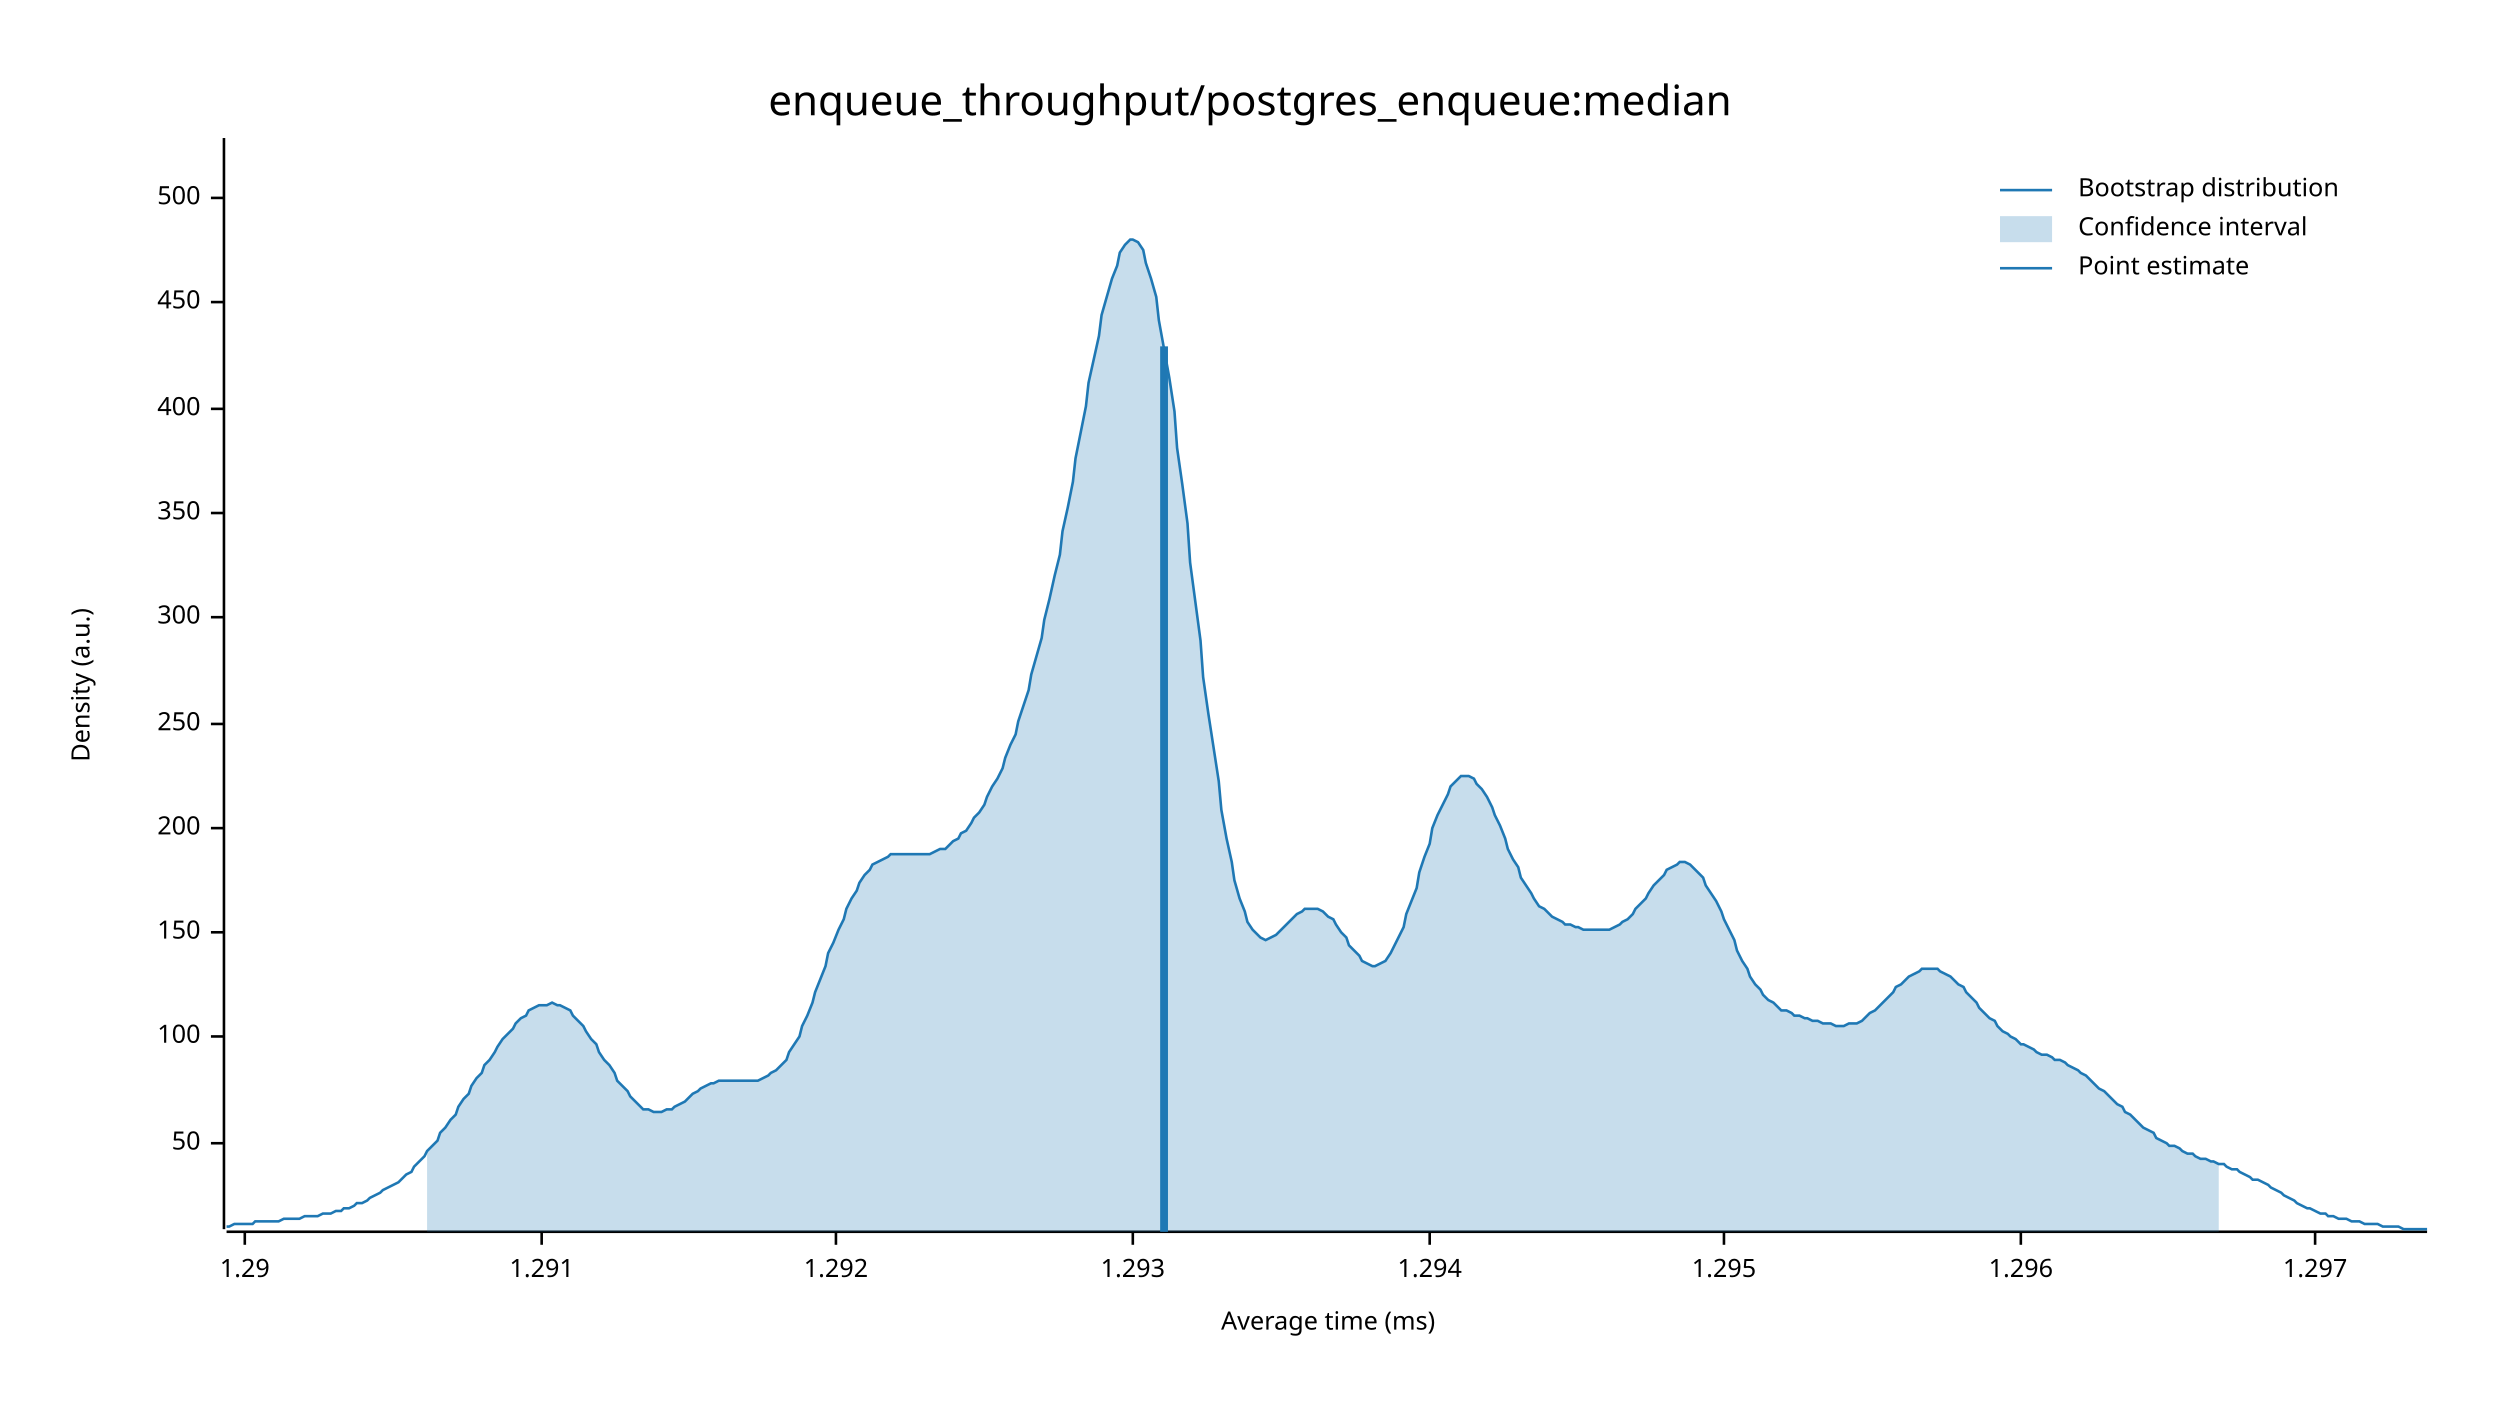
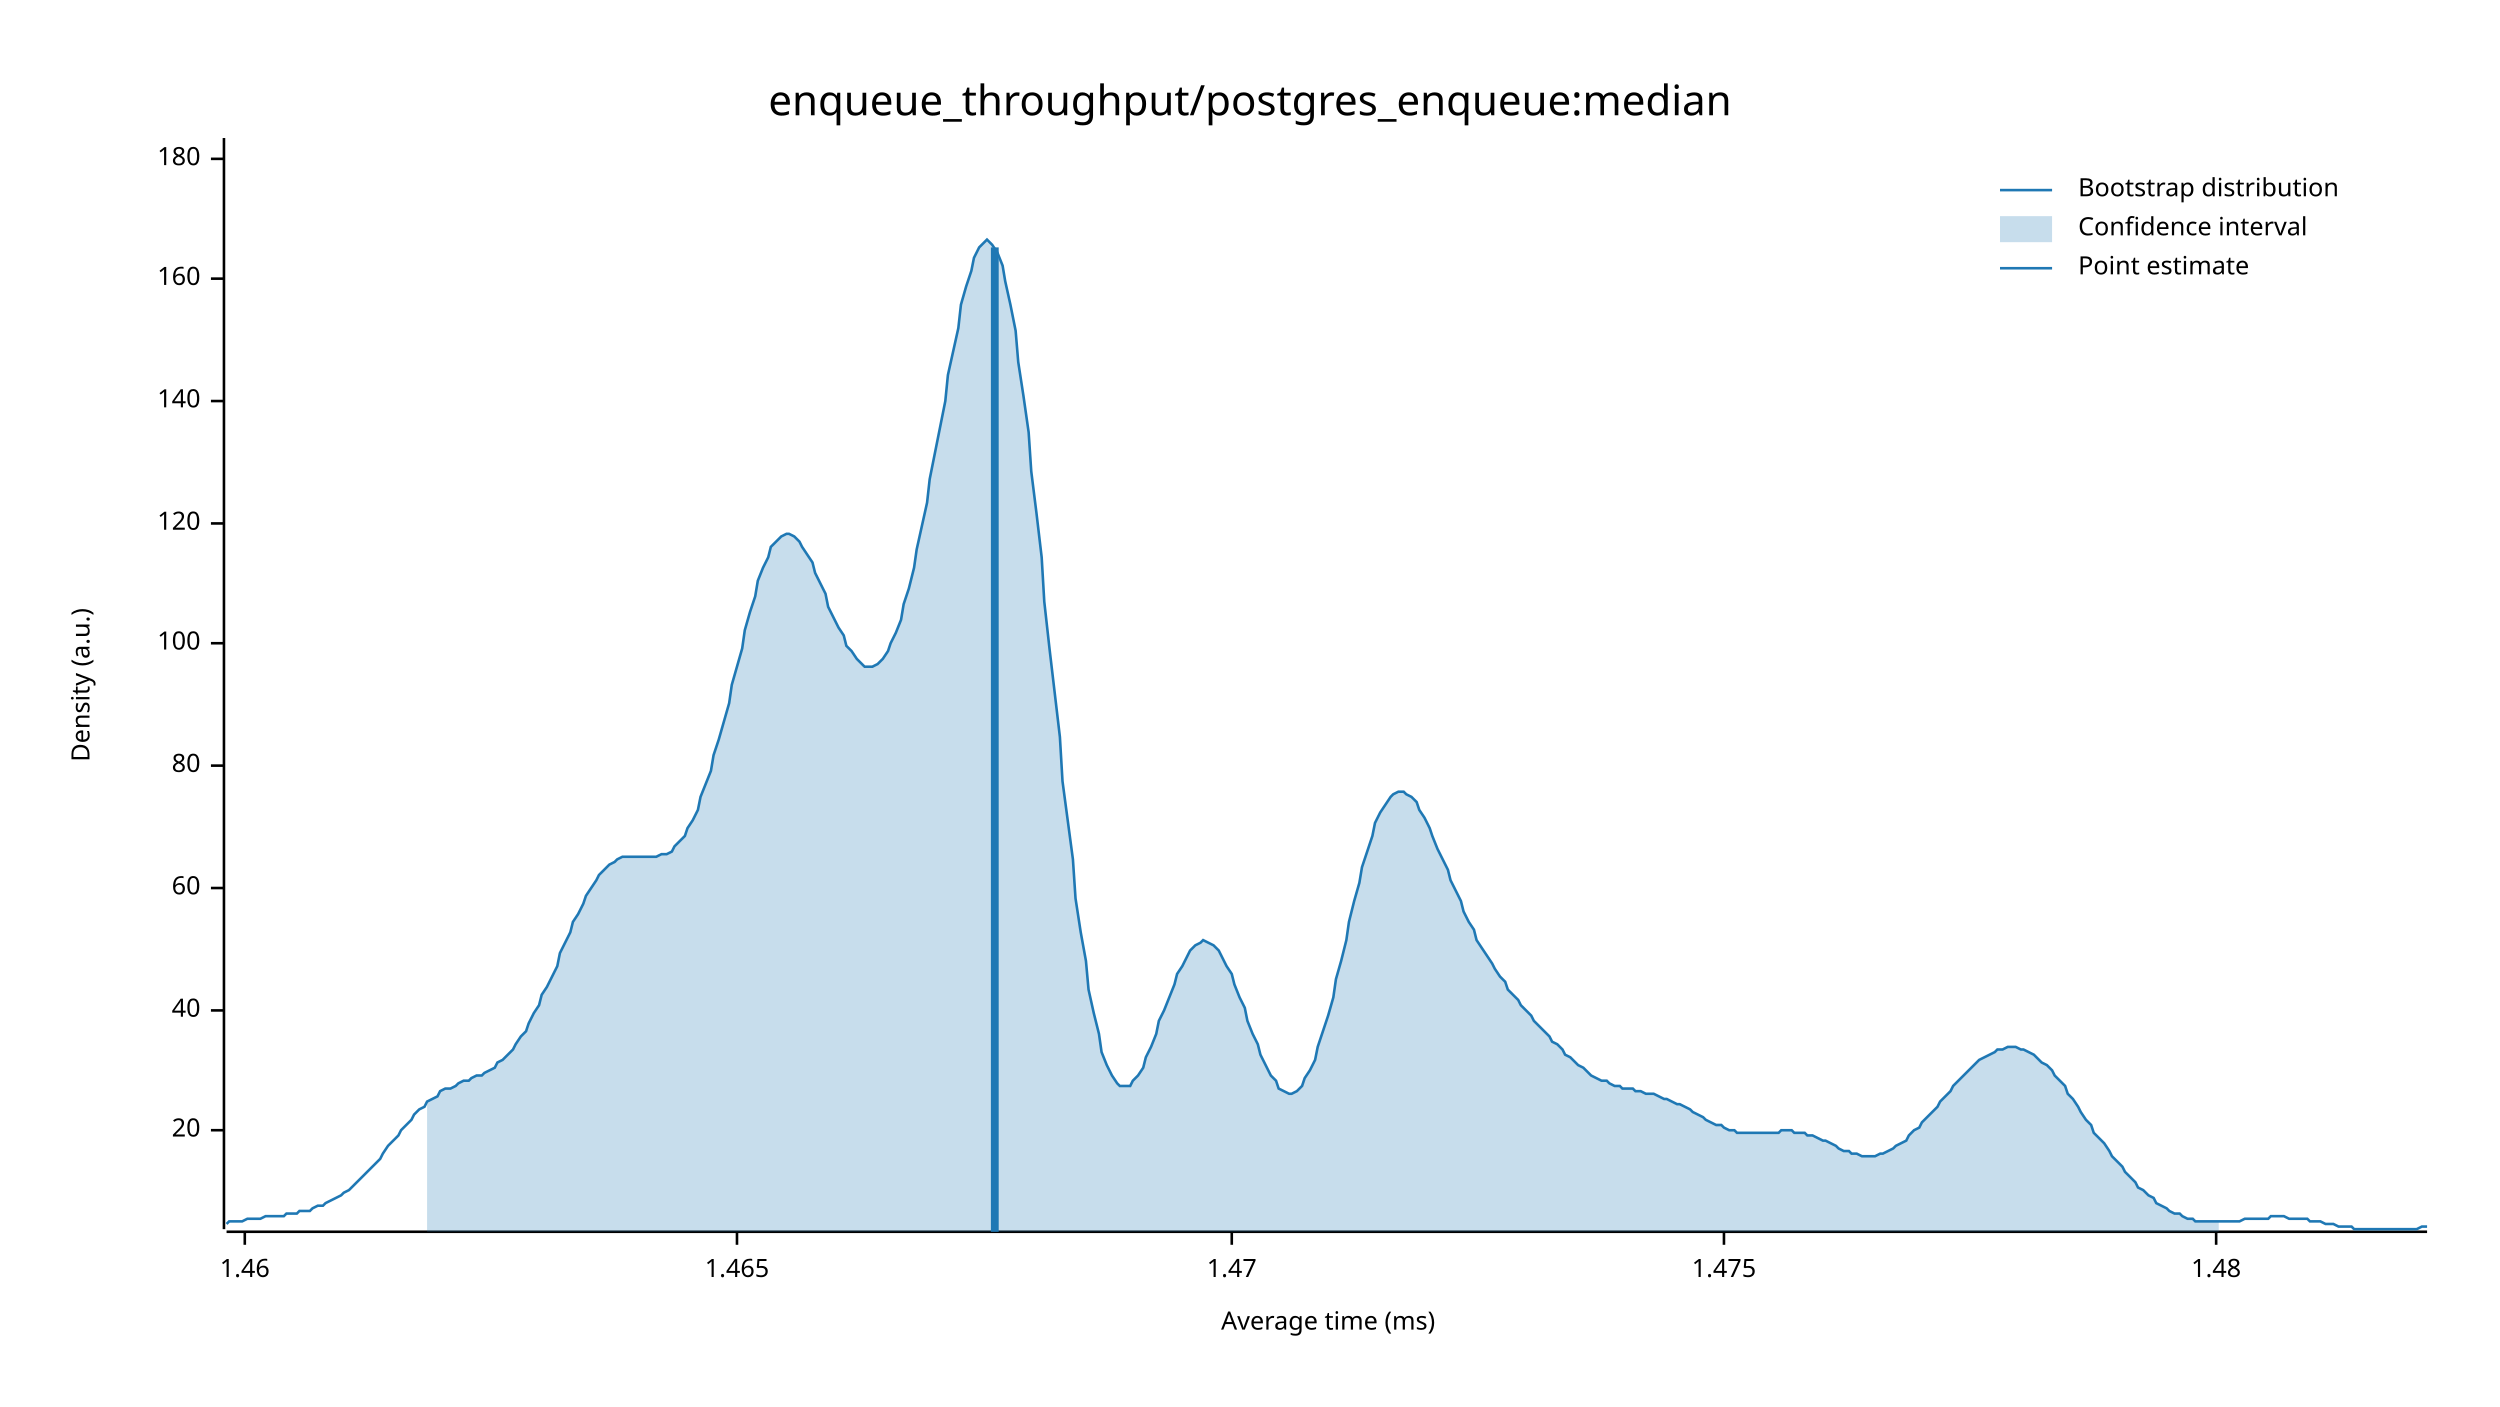
<svg xmlns="http://www.w3.org/2000/svg" width="960" height="540" viewBox="0 0 960 540">
  <text x="480" y="32" dy="0.76em" text-anchor="middle" font-family="sans-serif" font-size="16.129" opacity="1" fill="#000000">
enqueue_throughput/postgres_enqueue:median
</text>
  <text x="27" y="263" dy="0.76em" text-anchor="middle" font-family="sans-serif" font-size="9.677" opacity="1" fill="#000000" transform="rotate(270, 27, 263)">
Density (a.u.)
</text>
  <text x="510" y="513" dy="-0.5ex" text-anchor="middle" font-family="sans-serif" font-size="9.677" opacity="1" fill="#000000">
Average time (ms)
</text>
  <polyline fill="none" opacity="1" stroke="#000000" stroke-width="1" points="86,53 86,472 " />
-   <text x="77" y="439" dy="0.5ex" text-anchor="end" font-family="sans-serif" font-size="9.677" opacity="1" fill="#000000">
- 50
+   <text x="77" y="434" dy="0.5ex" text-anchor="end" font-family="sans-serif" font-size="9.677" opacity="1" fill="#000000">
+ 20
</text>
-   <polyline fill="none" opacity="1" stroke="#000000" stroke-width="1" points="81,439 86,439 " />
-   <text x="77" y="398" dy="0.5ex" text-anchor="end" font-family="sans-serif" font-size="9.677" opacity="1" fill="#000000">
+   <polyline fill="none" opacity="1" stroke="#000000" stroke-width="1" points="81,434 86,434 " />
+   <text x="77" y="388" dy="0.5ex" text-anchor="end" font-family="sans-serif" font-size="9.677" opacity="1" fill="#000000">
+ 40
+ </text>
+   <polyline fill="none" opacity="1" stroke="#000000" stroke-width="1" points="81,388 86,388 " />
+   <text x="77" y="341" dy="0.5ex" text-anchor="end" font-family="sans-serif" font-size="9.677" opacity="1" fill="#000000">
+ 60
+ </text>
+   <polyline fill="none" opacity="1" stroke="#000000" stroke-width="1" points="81,341 86,341 " />
+   <text x="77" y="294" dy="0.5ex" text-anchor="end" font-family="sans-serif" font-size="9.677" opacity="1" fill="#000000">
+ 80
+ </text>
+   <polyline fill="none" opacity="1" stroke="#000000" stroke-width="1" points="81,294 86,294 " />
+   <text x="77" y="247" dy="0.5ex" text-anchor="end" font-family="sans-serif" font-size="9.677" opacity="1" fill="#000000">
100
</text>
-   <polyline fill="none" opacity="1" stroke="#000000" stroke-width="1" points="81,398 86,398 " />
-   <text x="77" y="358" dy="0.5ex" text-anchor="end" font-family="sans-serif" font-size="9.677" opacity="1" fill="#000000">
- 150
+   <polyline fill="none" opacity="1" stroke="#000000" stroke-width="1" points="81,247 86,247 " />
+   <text x="77" y="201" dy="0.5ex" text-anchor="end" font-family="sans-serif" font-size="9.677" opacity="1" fill="#000000">
+ 120
</text>
-   <polyline fill="none" opacity="1" stroke="#000000" stroke-width="1" points="81,358 86,358 " />
-   <text x="77" y="318" dy="0.5ex" text-anchor="end" font-family="sans-serif" font-size="9.677" opacity="1" fill="#000000">
- 200
+   <polyline fill="none" opacity="1" stroke="#000000" stroke-width="1" points="81,201 86,201 " />
+   <text x="77" y="154" dy="0.5ex" text-anchor="end" font-family="sans-serif" font-size="9.677" opacity="1" fill="#000000">
+ 140
</text>
-   <polyline fill="none" opacity="1" stroke="#000000" stroke-width="1" points="81,318 86,318 " />
-   <text x="77" y="278" dy="0.5ex" text-anchor="end" font-family="sans-serif" font-size="9.677" opacity="1" fill="#000000">
- 250
+   <polyline fill="none" opacity="1" stroke="#000000" stroke-width="1" points="81,154 86,154 " />
+   <text x="77" y="107" dy="0.5ex" text-anchor="end" font-family="sans-serif" font-size="9.677" opacity="1" fill="#000000">
+ 160
</text>
-   <polyline fill="none" opacity="1" stroke="#000000" stroke-width="1" points="81,278 86,278 " />
-   <text x="77" y="237" dy="0.5ex" text-anchor="end" font-family="sans-serif" font-size="9.677" opacity="1" fill="#000000">
- 300
+   <polyline fill="none" opacity="1" stroke="#000000" stroke-width="1" points="81,107 86,107 " />
+   <text x="77" y="61" dy="0.5ex" text-anchor="end" font-family="sans-serif" font-size="9.677" opacity="1" fill="#000000">
+ 180
</text>
-   <polyline fill="none" opacity="1" stroke="#000000" stroke-width="1" points="81,237 86,237 " />
-   <text x="77" y="197" dy="0.5ex" text-anchor="end" font-family="sans-serif" font-size="9.677" opacity="1" fill="#000000">
- 350
- </text>
-   <polyline fill="none" opacity="1" stroke="#000000" stroke-width="1" points="81,197 86,197 " />
-   <text x="77" y="157" dy="0.5ex" text-anchor="end" font-family="sans-serif" font-size="9.677" opacity="1" fill="#000000">
- 400
- </text>
-   <polyline fill="none" opacity="1" stroke="#000000" stroke-width="1" points="81,157 86,157 " />
-   <text x="77" y="116" dy="0.5ex" text-anchor="end" font-family="sans-serif" font-size="9.677" opacity="1" fill="#000000">
- 450
- </text>
-   <polyline fill="none" opacity="1" stroke="#000000" stroke-width="1" points="81,116 86,116 " />
-   <text x="77" y="76" dy="0.5ex" text-anchor="end" font-family="sans-serif" font-size="9.677" opacity="1" fill="#000000">
- 500
- </text>
-   <polyline fill="none" opacity="1" stroke="#000000" stroke-width="1" points="81,76 86,76 " />
+   <polyline fill="none" opacity="1" stroke="#000000" stroke-width="1" points="81,61 86,61 " />
  <polyline fill="none" opacity="1" stroke="#000000" stroke-width="1" points="87,473 932,473 " />
  <text x="94" y="483" dy="0.76em" text-anchor="middle" font-family="sans-serif" font-size="9.677" opacity="1" fill="#000000">
- 1.29
+ 1.46
</text>
  <polyline fill="none" opacity="1" stroke="#000000" stroke-width="1" points="94,473 94,478 " />
-   <text x="208" y="483" dy="0.76em" text-anchor="middle" font-family="sans-serif" font-size="9.677" opacity="1" fill="#000000">
- 1.291
+   <text x="283" y="483" dy="0.76em" text-anchor="middle" font-family="sans-serif" font-size="9.677" opacity="1" fill="#000000">
+ 1.465
</text>
-   <polyline fill="none" opacity="1" stroke="#000000" stroke-width="1" points="208,473 208,478 " />
-   <text x="321" y="483" dy="0.76em" text-anchor="middle" font-family="sans-serif" font-size="9.677" opacity="1" fill="#000000">
- 1.292
+   <polyline fill="none" opacity="1" stroke="#000000" stroke-width="1" points="283,473 283,478 " />
+   <text x="473" y="483" dy="0.76em" text-anchor="middle" font-family="sans-serif" font-size="9.677" opacity="1" fill="#000000">
+ 1.47
</text>
-   <polyline fill="none" opacity="1" stroke="#000000" stroke-width="1" points="321,473 321,478 " />
-   <text x="435" y="483" dy="0.76em" text-anchor="middle" font-family="sans-serif" font-size="9.677" opacity="1" fill="#000000">
- 1.293
- </text>
-   <polyline fill="none" opacity="1" stroke="#000000" stroke-width="1" points="435,473 435,478 " />
-   <text x="549" y="483" dy="0.76em" text-anchor="middle" font-family="sans-serif" font-size="9.677" opacity="1" fill="#000000">
- 1.294
- </text>
-   <polyline fill="none" opacity="1" stroke="#000000" stroke-width="1" points="549,473 549,478 " />
+   <polyline fill="none" opacity="1" stroke="#000000" stroke-width="1" points="473,473 473,478 " />
  <text x="662" y="483" dy="0.76em" text-anchor="middle" font-family="sans-serif" font-size="9.677" opacity="1" fill="#000000">
- 1.295
+ 1.475
</text>
  <polyline fill="none" opacity="1" stroke="#000000" stroke-width="1" points="662,473 662,478 " />
-   <text x="776" y="483" dy="0.76em" text-anchor="middle" font-family="sans-serif" font-size="9.677" opacity="1" fill="#000000">
- 1.296
+   <text x="851" y="483" dy="0.76em" text-anchor="middle" font-family="sans-serif" font-size="9.677" opacity="1" fill="#000000">
+ 1.48
</text>
-   <polyline fill="none" opacity="1" stroke="#000000" stroke-width="1" points="776,473 776,478 " />
-   <text x="889" y="483" dy="0.76em" text-anchor="middle" font-family="sans-serif" font-size="9.677" opacity="1" fill="#000000">
- 1.297
- </text>
-   <polyline fill="none" opacity="1" stroke="#000000" stroke-width="1" points="889,473 889,478 " />
-   <polyline fill="none" opacity="1" stroke="#1F78B4" stroke-width="1" points="87,471 88,471 90,470 92,470 93,470 95,470 97,470 98,469 100,469 102,469 103,469 105,469 107,469 109,468 110,468 112,468 114,468 115,468 117,467 119,467 120,467 122,467 124,466 125,466 127,466 129,465 131,465 132,464 134,464 136,463 137,462 139,462 141,461 142,460 144,459 146,458 147,457 149,456 151,455 153,454 154,453 156,451 158,450 159,448 161,446 163,444 164,442 166,440 168,438 169,435 171,433 173,430 175,428 176,425 178,422 180,420 181,417 183,414 185,412 186,409 188,407 190,404 191,402 193,399 195,397 197,395 198,393 200,391 202,390 203,388 205,387 207,386 208,386 210,386 212,385 214,386 215,386 217,387 219,388 220,390 222,392 224,394 225,396 227,399 229,401 230,404 232,407 234,409 236,412 237,415 239,417 241,419 242,421 244,423 246,425 247,426 249,426 251,427 252,427 254,427 256,426 258,426 259,425 261,424 263,423 264,422 266,420 268,419 269,418 271,417 273,416 274,416 276,415 278,415 280,415 281,415 283,415 285,415 286,415 288,415 290,415 291,415 293,414 295,413 296,412 298,411 300,409 302,407 303,404 305,401 307,398 308,394 310,390 312,385 313,381 315,376 317,371 318,366 320,362 322,357 324,353 325,349 327,345 329,342 330,339 332,336 334,334 335,332 337,331 339,330 341,329 342,328 344,328 346,328 347,328 349,328 351,328 352,328 354,328 356,328 357,328 359,327 361,326 363,326 364,325 366,323 368,322 369,320 371,319 373,316 374,314 376,312 378,309 379,306 381,302 383,299 385,295 386,291 388,286 390,282 391,277 393,271 395,265 396,259 398,252 400,245 401,238 403,230 405,221 407,213 408,204 410,195 412,185 413,176 415,166 417,156 418,147 420,138 422,129 423,121 425,114 427,107 429,102 430,97 432,94 434,92 435,92 437,93 439,96 440,101 442,107 444,114 445,123 447,134 449,145 451,158 452,172 454,186 456,201 457,216 459,231 461,246 462,260 464,274 466,287 468,300 469,311 471,322 473,331 474,338 476,345 478,350 479,354 481,357 483,359 484,360 486,361 488,360 490,359 491,358 493,356 495,354 496,353 498,351 500,350 501,349 503,349 505,349 506,349 508,350 510,352 512,353 513,355 515,358 517,360 518,363 520,365 522,367 523,369 525,370 527,371 528,371 530,370 532,369 534,366 535,364 537,360 539,356 540,351 542,346 544,341 545,335 547,329 549,324 550,318 552,313 554,309 556,305 557,302 559,300 561,298 562,298 564,298 566,299 567,301 569,303 571,306 573,310 574,313 576,317 578,322 579,326 581,330 583,333 584,337 586,340 588,343 589,345 591,348 593,349 595,351 596,352 598,353 600,354 601,355 603,355 605,356 606,356 608,357 610,357 611,357 613,357 615,357 617,357 618,357 620,356 622,355 623,354 625,353 627,351 628,349 630,347 632,345 633,343 635,340 637,338 639,336 640,334 642,333 644,332 645,331 647,331 649,332 650,333 652,335 654,337 655,340 657,343 659,346 661,350 662,353 664,357 666,361 667,365 669,369 671,372 672,375 674,378 676,380 677,382 679,384 681,385 683,387 684,388 686,388 688,389 689,390 691,390 693,391 694,391 696,392 698,392 700,393 701,393 703,393 705,394 706,394 708,394 710,393 711,393 713,393 715,392 716,391 718,389 720,388 722,386 723,385 725,383 727,381 728,379 730,378 732,376 733,375 735,374 737,373 738,372 740,372 742,372 744,372 745,373 747,374 749,375 750,376 752,378 754,379 755,381 757,383 759,385 760,387 762,389 764,391 766,392 767,394 769,396 771,397 772,398 774,399 776,401 777,401 779,402 781,403 782,404 784,405 786,405 788,406 789,407 791,407 793,408 794,409 796,410 798,411 799,412 801,413 803,415 804,416 806,418 808,419 810,421 811,422 813,424 815,425 816,427 818,428 820,430 821,431 823,433 825,434 827,435 828,437 830,438 832,439 833,440 835,440 837,441 838,442 840,443 842,443 843,444 845,445 847,445 849,446 850,446 852,447 854,447 855,448 857,449 859,449 860,450 862,451 864,452 865,453 867,453 869,454 871,455 872,456 874,457 876,458 877,459 879,460 881,461 882,462 884,463 886,464 887,464 889,465 891,466 893,466 894,467 896,467 898,468 899,468 901,468 903,469 904,469 906,469 908,470 909,470 911,470 913,470 915,471 916,471 918,471 920,471 921,471 923,472 925,472 926,472 928,472 930,472 932,472 " />
-   <polygon opacity="0.25" fill="#1F78B4" points="164,442 166,440 168,438 169,435 171,433 173,430 175,428 176,425 178,422 180,420 181,417 183,414 185,412 186,409 188,407 190,404 191,402 193,399 195,397 197,395 198,393 200,391 202,390 203,388 205,387 207,386 208,386 210,386 212,385 214,386 215,386 217,387 219,388 220,390 222,392 224,394 225,396 227,399 229,401 230,404 232,407 234,409 236,412 237,415 239,417 241,419 242,421 244,423 246,425 247,426 249,426 251,427 252,427 254,427 256,426 258,426 259,425 261,424 263,423 264,422 266,420 268,419 269,418 271,417 273,416 274,416 276,415 278,415 280,415 281,415 283,415 285,415 286,415 288,415 290,415 291,415 293,414 295,413 296,412 298,411 300,409 302,407 303,404 305,401 307,398 308,394 310,390 312,385 313,381 315,376 317,371 318,366 320,362 322,357 324,353 325,349 327,345 329,342 330,339 332,336 334,334 335,332 337,331 339,330 341,329 342,328 344,328 346,328 347,328 349,328 351,328 352,328 354,328 356,328 357,328 359,327 361,326 363,326 364,325 366,323 368,322 369,320 371,319 373,316 374,314 376,312 378,309 379,306 381,302 383,299 385,295 386,291 388,286 390,282 391,277 393,271 395,265 396,259 398,252 400,245 401,238 403,230 405,221 407,213 408,204 410,195 412,185 413,176 415,166 417,156 418,147 420,138 422,129 423,121 425,114 427,107 429,102 430,97 432,94 434,92 435,92 437,93 439,96 440,101 442,107 444,114 445,123 447,134 449,145 451,158 452,172 454,186 456,201 457,216 459,231 461,246 462,260 464,274 466,287 468,300 469,311 471,322 473,331 474,338 476,345 478,350 479,354 481,357 483,359 484,360 486,361 488,360 490,359 491,358 493,356 495,354 496,353 498,351 500,350 501,349 503,349 505,349 506,349 508,350 510,352 512,353 513,355 515,358 517,360 518,363 520,365 522,367 523,369 525,370 527,371 528,371 530,370 532,369 534,366 535,364 537,360 539,356 540,351 542,346 544,341 545,335 547,329 549,324 550,318 552,313 554,309 556,305 557,302 559,300 561,298 562,298 564,298 566,299 567,301 569,303 571,306 573,310 574,313 576,317 578,322 579,326 581,330 583,333 584,337 586,340 588,343 589,345 591,348 593,349 595,351 596,352 598,353 600,354 601,355 603,355 605,356 606,356 608,357 610,357 611,357 613,357 615,357 617,357 618,357 620,356 622,355 623,354 625,353 627,351 628,349 630,347 632,345 633,343 635,340 637,338 639,336 640,334 642,333 644,332 645,331 647,331 649,332 650,333 652,335 654,337 655,340 657,343 659,346 661,350 662,353 664,357 666,361 667,365 669,369 671,372 672,375 674,378 676,380 677,382 679,384 681,385 683,387 684,388 686,388 688,389 689,390 691,390 693,391 694,391 696,392 698,392 700,393 701,393 703,393 705,394 706,394 708,394 710,393 711,393 713,393 715,392 716,391 718,389 720,388 722,386 723,385 725,383 727,381 728,379 730,378 732,376 733,375 735,374 737,373 738,372 740,372 742,372 744,372 745,373 747,374 749,375 750,376 752,378 754,379 755,381 757,383 759,385 760,387 762,389 764,391 766,392 767,394 769,396 771,397 772,398 774,399 776,401 777,401 779,402 781,403 782,404 784,405 786,405 788,406 789,407 791,407 793,408 794,409 796,410 798,411 799,412 801,413 803,415 804,416 806,418 808,419 810,421 811,422 813,424 815,425 816,427 818,428 820,430 821,431 823,433 825,434 827,435 828,437 830,438 832,439 833,440 835,440 837,441 838,442 840,443 842,443 843,444 845,445 847,445 849,446 850,446 852,447 852,473 164,473 " />
-   <polyline fill="none" opacity="1" stroke="#1F78B4" stroke-width="3" points="447,473 447,133 " />
+   <polyline fill="none" opacity="1" stroke="#000000" stroke-width="1" points="851,473 851,478 " />
+   <polyline fill="none" opacity="1" stroke="#1F78B4" stroke-width="1" points="87,470 88,469 90,469 92,469 93,469 95,468 97,468 98,468 100,468 102,467 103,467 105,467 107,467 109,467 110,466 112,466 114,466 115,465 117,465 119,465 120,464 122,463 124,463 125,462 127,461 129,460 131,459 132,458 134,457 136,455 137,454 139,452 141,450 142,449 144,447 146,445 147,443 149,440 151,438 153,436 154,434 156,432 158,430 159,428 161,426 163,425 164,423 166,422 168,421 169,419 171,418 173,418 175,417 176,416 178,415 180,415 181,414 183,413 185,413 186,412 188,411 190,410 191,408 193,407 195,405 197,403 198,401 200,398 202,396 203,393 205,389 207,386 208,382 210,379 212,375 214,371 215,366 217,362 219,358 220,354 222,351 224,347 225,344 227,341 229,338 230,336 232,334 234,332 236,331 237,330 239,329 241,329 242,329 244,329 246,329 247,329 249,329 251,329 252,329 254,328 256,328 258,327 259,325 261,323 263,321 264,318 266,315 268,311 269,306 271,301 273,296 274,290 276,284 278,277 280,270 281,263 283,256 285,249 286,242 288,235 290,229 291,223 293,218 295,214 296,210 298,208 300,206 302,205 303,205 305,206 307,208 308,210 310,213 312,216 313,220 315,224 317,228 318,233 320,237 322,241 324,244 325,248 327,250 329,253 330,254 332,256 334,256 335,256 337,255 339,253 341,250 342,247 344,243 346,238 347,232 349,226 351,218 352,211 354,202 356,193 357,184 359,174 361,164 363,154 364,144 366,135 368,126 369,117 371,110 373,104 374,99 376,95 378,93 379,92 381,94 383,97 385,102 386,108 388,117 390,127 391,139 393,152 395,166 396,181 398,197 400,214 401,231 403,249 405,266 407,283 408,300 410,315 412,330 413,345 415,358 417,369 418,380 420,389 422,397 423,404 425,409 427,413 429,416 430,417 432,417 434,417 435,415 437,413 439,410 440,406 442,402 444,397 445,392 447,388 449,383 451,378 452,374 454,371 456,367 457,365 459,363 461,362 462,361 464,362 466,363 468,365 469,367 471,371 473,374 474,378 476,383 478,387 479,392 481,397 483,401 484,405 486,409 488,413 490,415 491,418 493,419 495,420 496,420 498,419 500,417 501,414 503,411 505,407 506,402 508,396 510,390 512,383 513,376 515,369 517,361 518,354 520,346 522,339 523,333 525,327 527,321 528,316 530,312 532,309 534,306 535,305 537,304 539,304 540,305 542,306 544,308 545,311 547,314 549,318 550,321 552,326 554,330 556,334 557,338 559,342 561,346 562,350 564,354 566,357 567,361 569,364 571,367 573,370 574,372 576,375 578,377 579,380 581,382 583,384 584,386 586,388 588,390 589,392 591,394 593,396 595,398 596,400 598,401 600,403 601,405 603,406 605,408 606,409 608,410 610,412 611,413 613,414 615,415 617,415 618,416 620,417 622,417 623,418 625,418 627,418 628,419 630,419 632,420 633,420 635,420 637,421 639,422 640,422 642,423 644,424 645,424 647,425 649,426 650,427 652,428 654,429 655,430 657,431 659,432 661,432 662,433 664,434 666,434 667,435 669,435 671,435 672,435 674,435 676,435 677,435 679,435 681,435 683,435 684,434 686,434 688,434 689,435 691,435 693,435 694,436 696,436 698,437 700,438 701,438 703,439 705,440 706,441 708,442 710,442 711,443 713,443 715,444 716,444 718,444 720,444 722,443 723,443 725,442 727,441 728,440 730,439 732,438 733,436 735,434 737,433 738,431 740,429 742,427 744,425 745,423 747,421 749,419 750,417 752,415 754,413 755,412 757,410 759,408 760,407 762,406 764,405 766,404 767,403 769,403 771,402 772,402 774,402 776,403 777,403 779,404 781,405 782,406 784,408 786,409 788,411 789,413 791,415 793,417 794,420 796,422 798,425 799,427 801,430 803,432 804,435 806,437 808,439 810,442 811,444 813,446 815,448 816,450 818,452 820,454 821,456 823,457 825,459 827,460 828,462 830,463 832,464 833,465 835,466 837,466 838,467 840,468 842,468 843,469 845,469 847,469 849,469 850,469 852,469 854,469 855,469 857,469 859,469 860,469 862,468 864,468 865,468 867,468 869,468 871,468 872,467 874,467 876,467 877,467 879,468 881,468 882,468 884,468 886,468 887,469 889,469 891,469 893,470 894,470 896,470 898,471 899,471 901,471 903,471 904,472 906,472 908,472 909,472 911,472 913,472 915,472 916,472 918,472 920,472 921,472 923,472 925,472 926,472 928,472 930,471 932,471 " />
+   <polygon opacity="0.25" fill="#1F78B4" points="164,423 166,422 168,421 169,419 171,418 173,418 175,417 176,416 178,415 180,415 181,414 183,413 185,413 186,412 188,411 190,410 191,408 193,407 195,405 197,403 198,401 200,398 202,396 203,393 205,389 207,386 208,382 210,379 212,375 214,371 215,366 217,362 219,358 220,354 222,351 224,347 225,344 227,341 229,338 230,336 232,334 234,332 236,331 237,330 239,329 241,329 242,329 244,329 246,329 247,329 249,329 251,329 252,329 254,328 256,328 258,327 259,325 261,323 263,321 264,318 266,315 268,311 269,306 271,301 273,296 274,290 276,284 278,277 280,270 281,263 283,256 285,249 286,242 288,235 290,229 291,223 293,218 295,214 296,210 298,208 300,206 302,205 303,205 305,206 307,208 308,210 310,213 312,216 313,220 315,224 317,228 318,233 320,237 322,241 324,244 325,248 327,250 329,253 330,254 332,256 334,256 335,256 337,255 339,253 341,250 342,247 344,243 346,238 347,232 349,226 351,218 352,211 354,202 356,193 357,184 359,174 361,164 363,154 364,144 366,135 368,126 369,117 371,110 373,104 374,99 376,95 378,93 379,92 381,94 383,97 385,102 386,108 388,117 390,127 391,139 393,152 395,166 396,181 398,197 400,214 401,231 403,249 405,266 407,283 408,300 410,315 412,330 413,345 415,358 417,369 418,380 420,389 422,397 423,404 425,409 427,413 429,416 430,417 432,417 434,417 435,415 437,413 439,410 440,406 442,402 444,397 445,392 447,388 449,383 451,378 452,374 454,371 456,367 457,365 459,363 461,362 462,361 464,362 466,363 468,365 469,367 471,371 473,374 474,378 476,383 478,387 479,392 481,397 483,401 484,405 486,409 488,413 490,415 491,418 493,419 495,420 496,420 498,419 500,417 501,414 503,411 505,407 506,402 508,396 510,390 512,383 513,376 515,369 517,361 518,354 520,346 522,339 523,333 525,327 527,321 528,316 530,312 532,309 534,306 535,305 537,304 539,304 540,305 542,306 544,308 545,311 547,314 549,318 550,321 552,326 554,330 556,334 557,338 559,342 561,346 562,350 564,354 566,357 567,361 569,364 571,367 573,370 574,372 576,375 578,377 579,380 581,382 583,384 584,386 586,388 588,390 589,392 591,394 593,396 595,398 596,400 598,401 600,403 601,405 603,406 605,408 606,409 608,410 610,412 611,413 613,414 615,415 617,415 618,416 620,417 622,417 623,418 625,418 627,418 628,419 630,419 632,420 633,420 635,420 637,421 639,422 640,422 642,423 644,424 645,424 647,425 649,426 650,427 652,428 654,429 655,430 657,431 659,432 661,432 662,433 664,434 666,434 667,435 669,435 671,435 672,435 674,435 676,435 677,435 679,435 681,435 683,435 684,434 686,434 688,434 689,435 691,435 693,435 694,436 696,436 698,437 700,438 701,438 703,439 705,440 706,441 708,442 710,442 711,443 713,443 715,444 716,444 718,444 720,444 722,443 723,443 725,442 727,441 728,440 730,439 732,438 733,436 735,434 737,433 738,431 740,429 742,427 744,425 745,423 747,421 749,419 750,417 752,415 754,413 755,412 757,410 759,408 760,407 762,406 764,405 766,404 767,403 769,403 771,402 772,402 774,402 776,403 777,403 779,404 781,405 782,406 784,408 786,409 788,411 789,413 791,415 793,417 794,420 796,422 798,425 799,427 801,430 803,432 804,435 806,437 808,439 810,442 811,444 813,446 815,448 816,450 818,452 820,454 821,456 823,457 825,459 827,460 828,462 830,463 832,464 833,465 835,466 837,466 838,467 840,468 842,468 843,469 845,469 847,469 849,469 850,469 852,469 852,473 164,473 " />
+   <polyline fill="none" opacity="1" stroke="#1F78B4" stroke-width="3" points="382,473 382,95 " />
  <text x="798" y="68" dy="0.76em" text-anchor="start" font-family="sans-serif" font-size="9.677" opacity="1" fill="#000000">
Bootstrap distribution
</text>
  <text x="798" y="83" dy="0.76em" text-anchor="start" font-family="sans-serif" font-size="9.677" opacity="1" fill="#000000">
Confidence interval
</text>
  <text x="798" y="98" dy="0.76em" text-anchor="start" font-family="sans-serif" font-size="9.677" opacity="1" fill="#000000">
Point estimate
</text>
  <polyline fill="none" opacity="1" stroke="#1F78B4" stroke-width="1" points="768,73 788,73 " />
  <rect x="768" y="83" width="20" height="10" opacity="0.25" fill="#1F78B4" stroke="none" />
  <polyline fill="none" opacity="1" stroke="#1F78B4" stroke-width="1" points="768,103 788,103 " />
</svg>
